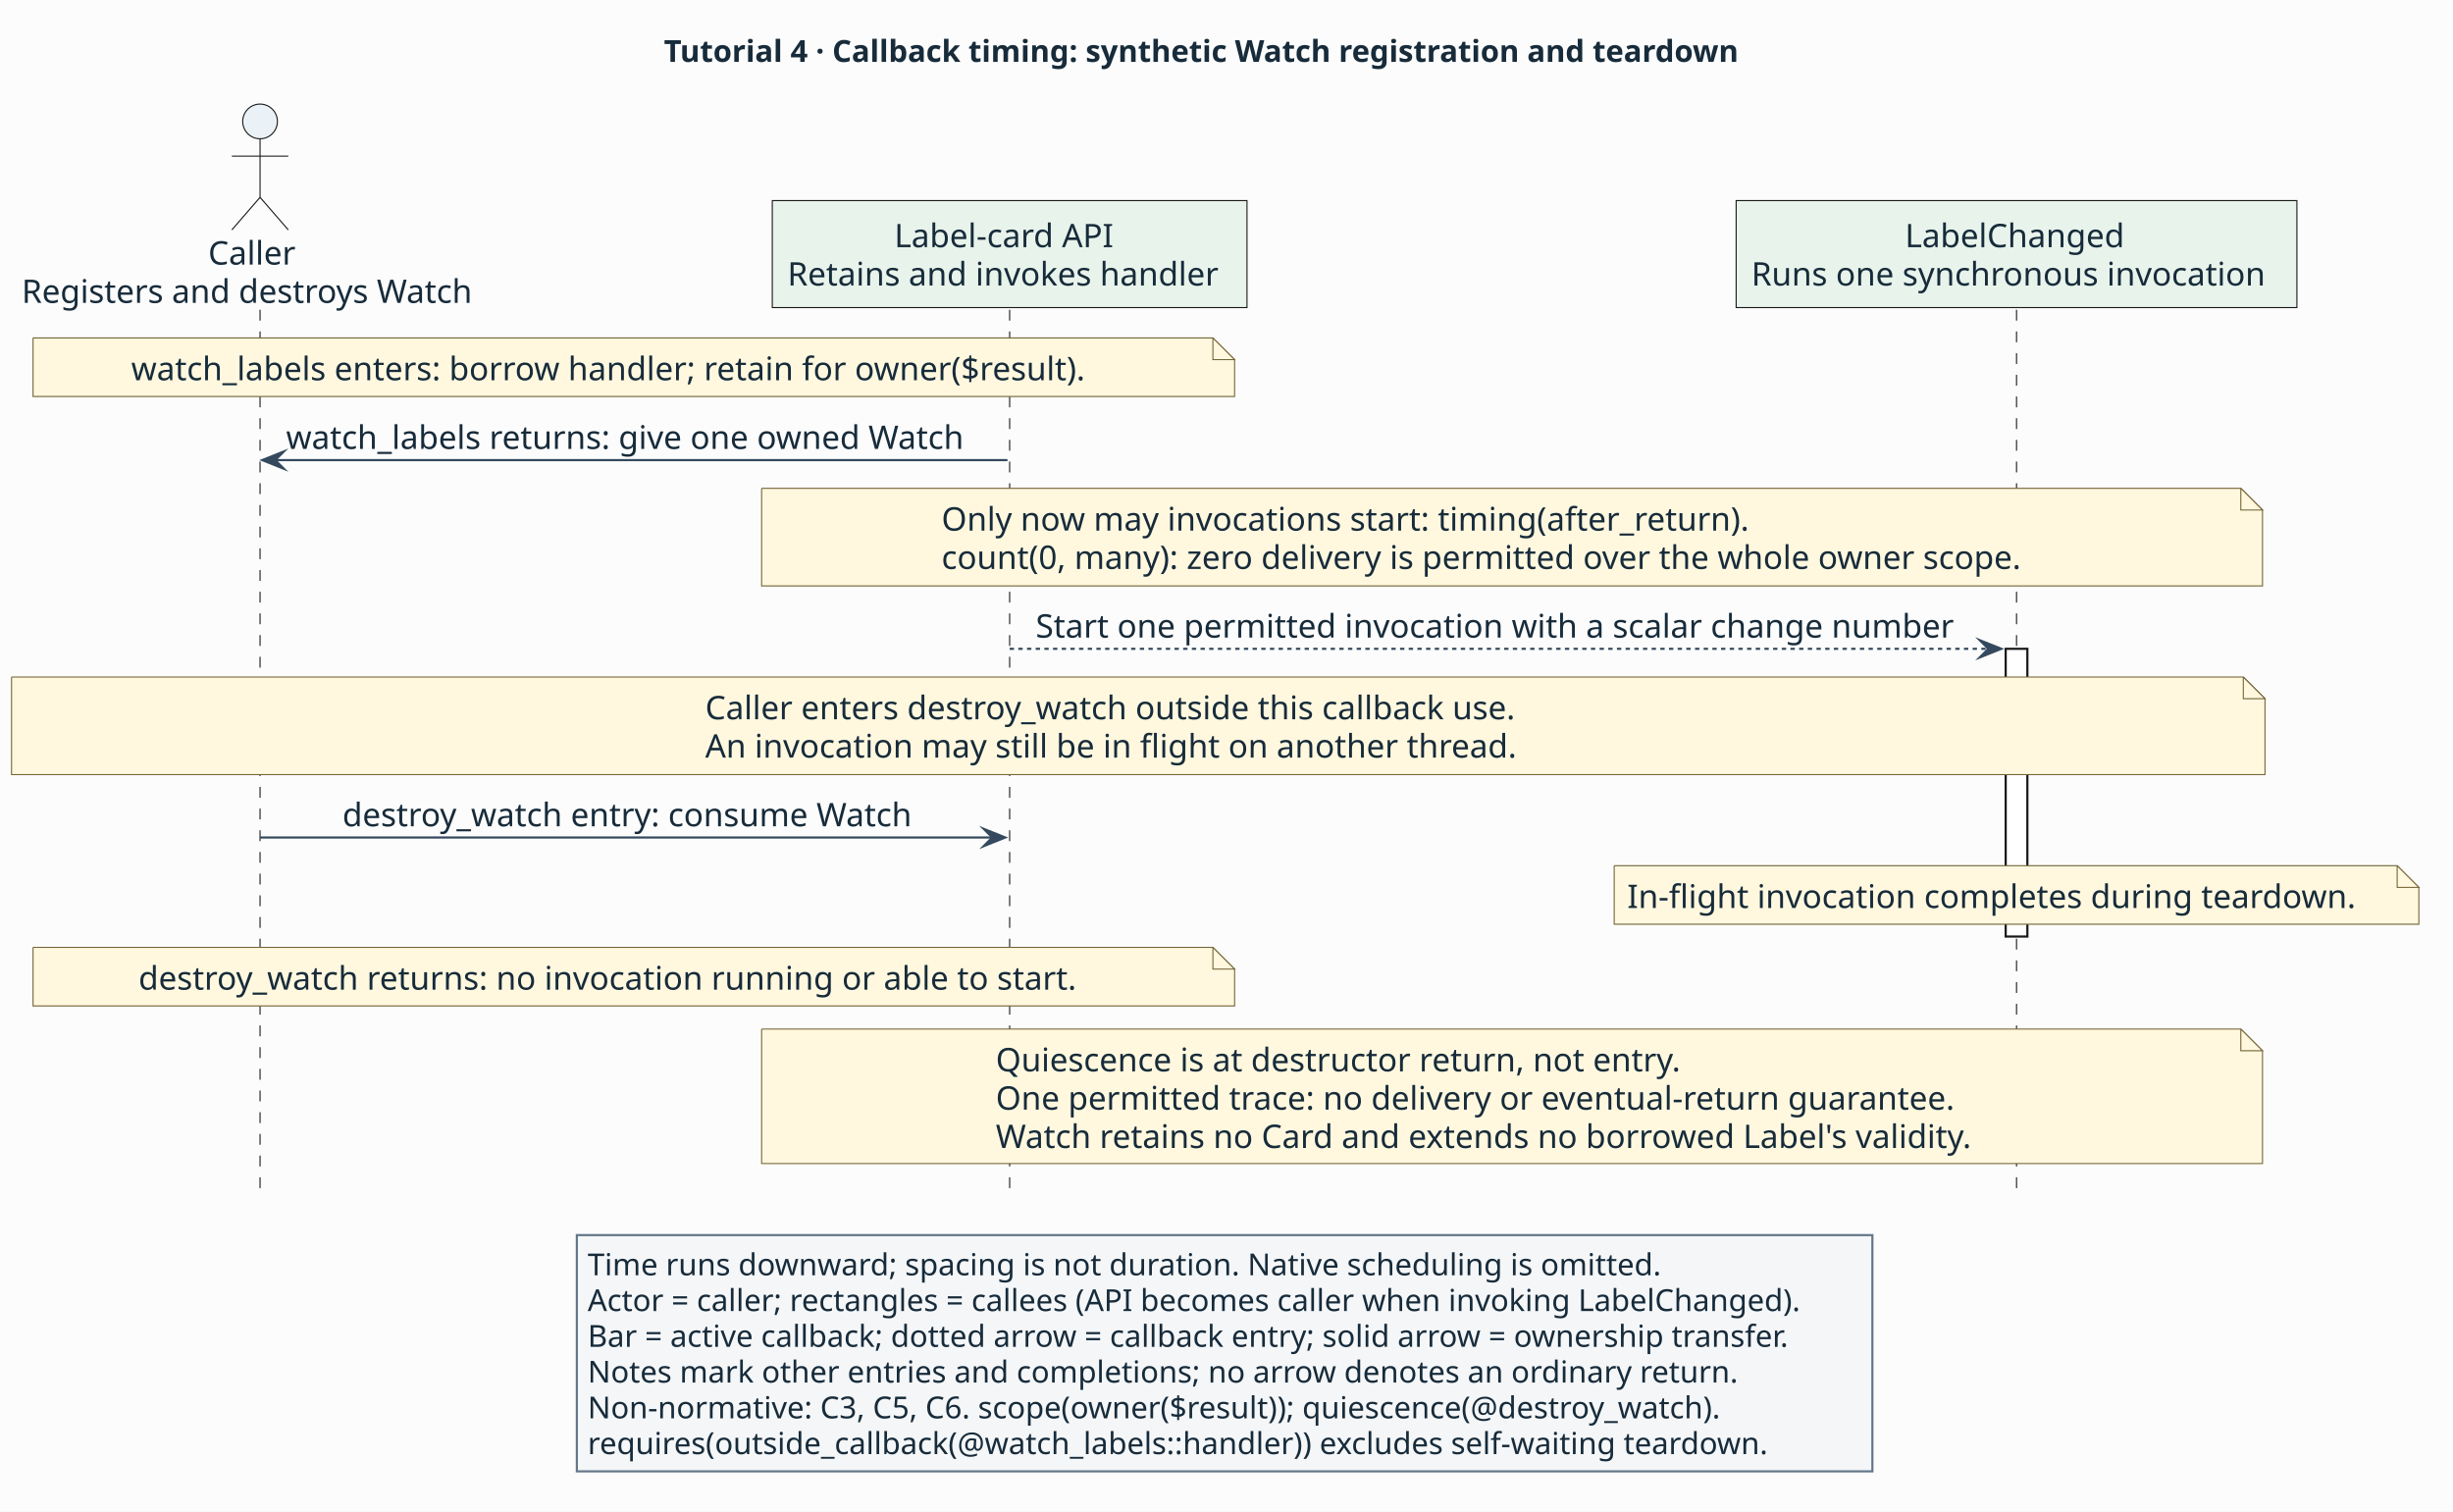
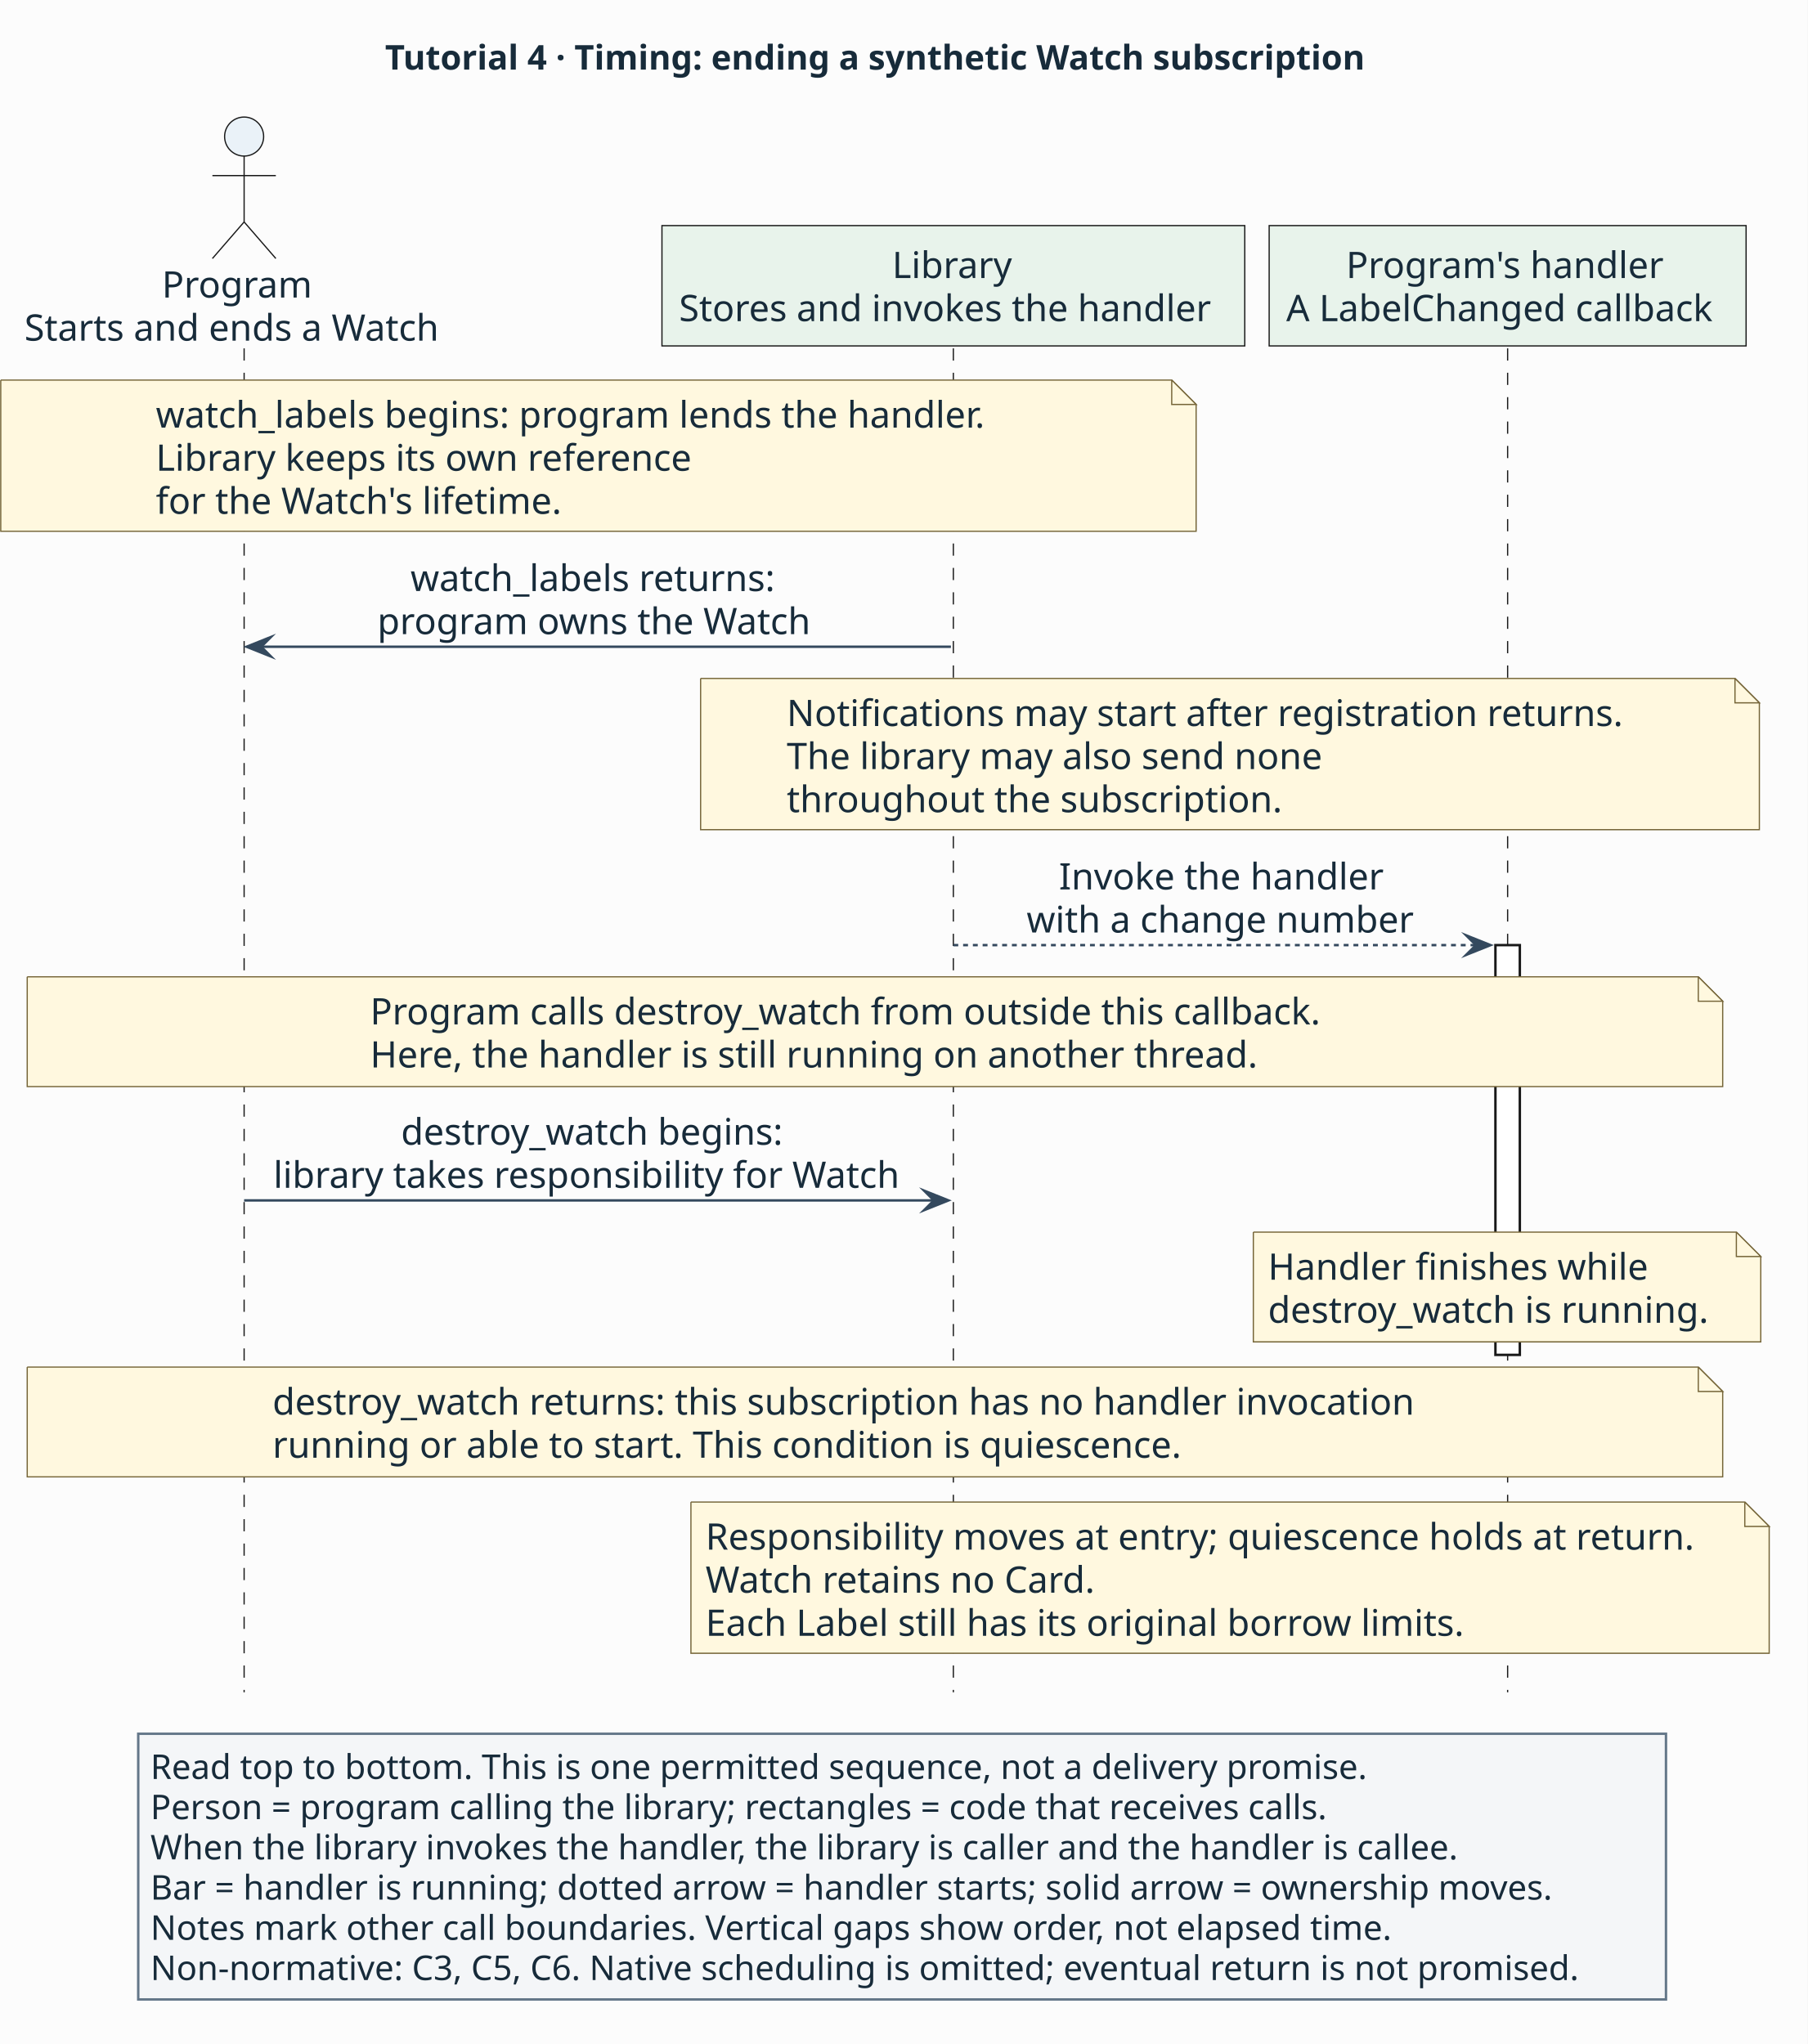
- <svg xmlns="http://www.w3.org/2000/svg" version="1.1" data-diagram-type="SEQUENCE" style="width:1131px;height:697px;background:#FCFCFC;" width="1131px" height="697px" viewBox="0 0 1131 697" zoomAndPan="magnify" preserveAspectRatio="none" contentStyleType="text/css">
+ <svg xmlns="http://www.w3.org/2000/svg" version="1.1" data-diagram-type="SEQUENCE" style="width:741px;height:838px;background:#FCFCFC;" width="741px" height="838px" viewBox="0 0 741 838" zoomAndPan="magnify" preserveAspectRatio="none" contentStyleType="text/css">
  <defs />
  <g font-family="sans-serif" lengthAdjust="spacing">
-     <rect x="0" y="0" width="1131" height="697" fill="#FCFCFC" style="stroke:none;" />
+     <rect x="0" y="0" width="741" height="838" fill="#FCFCFC" style="stroke:none;" />
    <g class="title" data-source-line="2">
-       <text x="306.112" y="28.535" fill="#172B3A" font-size="14" textLength="517.036" font-weight="700">Tutorial 4 · Callback timing: synthetic Watch registration and teardown</text>
+       <text x="157.833" y="28.535" fill="#172B3A" font-size="14" textLength="423.91" font-weight="700">Tutorial 4 · Timing: ending a synthetic Watch subscription</text>
    </g>
    <g>
-       <rect x="116.404" y="142.82" width="8" height="409.658" fill="#000" fill-opacity="0" />
-       <line x1="119.904" y1="142.82" x2="119.904" y2="552.479" style="stroke:#181818;stroke-width:0.5;stroke-dasharray:5,5;" />
+       <rect x="96.57" y="142.82" width="8" height="550.986" fill="#000" fill-opacity="0" />
+       <line x1="100.07" y1="142.82" x2="100.07" y2="693.807" style="stroke:#181818;stroke-width:0.5;stroke-dasharray:5,5;" />
    </g>
    <g>
-       <rect x="462.018" y="142.82" width="8" height="409.658" fill="#000" fill-opacity="0" />
-       <line x1="465.518" y1="142.82" x2="465.518" y2="552.479" style="stroke:#181818;stroke-width:0.5;stroke-dasharray:5,5;" />
+       <rect x="387.296" y="142.82" width="8" height="550.986" fill="#000" fill-opacity="0" />
+       <line x1="390.796" y1="142.82" x2="390.796" y2="693.807" style="stroke:#181818;stroke-width:0.5;stroke-dasharray:5,5;" />
    </g>
    <g>
-       <rect x="926.26" y="142.82" width="8" height="409.658" fill="#000" fill-opacity="0" />
-       <line x1="929.76" y1="142.82" x2="929.76" y2="552.479" style="stroke:#181818;stroke-width:0.5;stroke-dasharray:5,5;" />
+       <rect x="614.5" y="142.82" width="8" height="550.986" fill="#000" fill-opacity="0" />
+       <line x1="618" y1="142.82" x2="618" y2="693.807" style="stroke:#181818;stroke-width:0.5;stroke-dasharray:5,5;" />
    </g>
    <g>
-       <rect x="924.76" y="299.15" width="10" height="132.664" fill="#FFF" style="stroke:#181818;stroke-width:1;" />
+       <rect x="613" y="387.48" width="10" height="167.996" fill="#FFF" style="stroke:#181818;stroke-width:1;" />
    </g>
-     <text x="95.99" y="121.99" fill="#172B3A" font-size="15" textLength="41.829">Caller</text>
-     <text x="10" y="139.656" fill="#172B3A" font-size="15" textLength="213.809">Registers and destroys Watch</text>
-     <ellipse cx="119.904" cy="55.988" rx="8" ry="8" fill="#EAF2F8" style="stroke:#181818;stroke-width:0.5;" />
-     <path d="M119.904,63.988 L119.904,90.988 M106.904,71.988 L132.904,71.988 M119.904,90.988 L106.904,105.988 M119.904,90.988 L132.904,105.988" style="stroke:#181818;stroke-width:0.5;" fill="none" />
-     <rect x="356.085" y="92.488" width="218.866" height="49.332" fill="#E8F3EB" style="stroke:#181818;stroke-width:0.5;" />
-     <text x="412.344" y="113.99" fill="#172B3A" font-size="15" textLength="106.348">Label-card API</text>
-     <text x="363.085" y="131.656" fill="#172B3A" font-size="15" textLength="204.866">Retains and invokes handler</text>
-     <rect x="800.489" y="92.488" width="258.541" height="49.332" fill="#E8F3EB" style="stroke:#181818;stroke-width:0.5;" />
-     <text x="878.336" y="113.99" fill="#172B3A" font-size="15" textLength="102.847">LabelChanged</text>
-     <text x="807.489" y="131.656" fill="#172B3A" font-size="15" textLength="244.541">Runs one synchronous invocation</text>
-     <path d="M15.236,155.82 L15.236,182.82 L569.236,182.82 L569.236,165.82 L559.236,155.82 L15.236,155.82" style="stroke:#756538;stroke-width:0.5;" fill="#FFF8DF" />
-     <path d="M559.236,155.82 L559.236,165.82 L569.236,165.82 L559.236,155.82" style="stroke:#756538;stroke-width:0.5;" fill="#FFF8DF" />
-     <text x="60.479" y="175.322" fill="#172B3A" font-size="15" textLength="455.464">watch_labels enters: borrow handler; retain for owner($result).</text>
-     <polygon points="130.904,208.152,120.904,212.152,130.904,216.152,126.904,212.152" fill="#34495E" style="stroke:#34495E;stroke-width:1;stroke-linejoin:miter;stroke-miterlimit:10;" />
-     <line x1="124.904" y1="212.152" x2="464.518" y2="212.152" style="stroke:#34495E;stroke-width:1;" />
-     <text x="131.904" y="206.988" fill="#172B3A" font-size="15" textLength="321.614">watch_labels returns: give one owned Watch</text>
-     <path d="M351.166,225.152 L351.166,270.152 L1043.166,270.152 L1043.166,235.152 L1033.166,225.152 L351.166,225.152" style="stroke:#756538;stroke-width:0.5;" fill="#FFF8DF" />
-     <path d="M1033.166,225.152 L1033.166,235.152 L1043.166,235.152 L1033.166,225.152" style="stroke:#756538;stroke-width:0.5;" fill="#FFF8DF" />
-     <text x="434.096" y="244.654" fill="#172B3A" font-size="15" textLength="385.525">Only now may invocations start: timing(after_return).</text>
-     <text x="434.096" y="262.32" fill="#172B3A" font-size="15" textLength="518.086">count(0, many): zero delivery is permitted over the whole owner scope.</text>
-     <polygon points="912.76,295.15,922.76,299.15,912.76,303.15,916.76,299.15" fill="#34495E" style="stroke:#34495E;stroke-width:1;stroke-linejoin:miter;stroke-miterlimit:10;" />
-     <line x1="465.518" y1="299.15" x2="918.76" y2="299.15" style="stroke:#34495E;stroke-width:1;stroke-dasharray:2,2;" />
-     <text x="477.518" y="293.986" fill="#172B3A" font-size="15" textLength="435.242">Start one permitted invocation with a scalar change number</text>
-     <path d="M5.317,312.15 L5.317,357.15 L1044.317,357.15 L1044.317,322.15 L1034.317,312.15 L5.317,312.15" style="stroke:#756538;stroke-width:0.5;" fill="#FFF8DF" />
-     <path d="M1034.317,312.15 L1034.317,322.15 L1044.317,322.15 L1034.317,312.15" style="stroke:#756538;stroke-width:0.5;" fill="#FFF8DF" />
-     <text x="325.156" y="331.652" fill="#172B3A" font-size="15" textLength="389.597">Caller enters destroy_watch outside this callback use.</text>
-     <text x="325.156" y="349.318" fill="#172B3A" font-size="15" textLength="390.352">An invocation may still be in flight on another thread.</text>
-     <polygon points="453.518,382.148,463.518,386.148,453.518,390.148,457.518,386.148" fill="#34495E" style="stroke:#34495E;stroke-width:1;stroke-linejoin:miter;stroke-miterlimit:10;" />
-     <line x1="119.904" y1="386.148" x2="459.518" y2="386.148" style="stroke:#34495E;stroke-width:1;" />
-     <text x="157.88" y="380.984" fill="#172B3A" font-size="15" textLength="269.663">destroy_watch entry: consume Watch</text>
-     <path d="M744.259,399.148 L744.259,426.148 L1115.259,426.148 L1115.259,409.148 L1105.259,399.148 L744.259,399.148" style="stroke:#756538;stroke-width:0.5;" fill="#FFF8DF" />
-     <path d="M1105.259,399.148 L1105.259,409.148 L1115.259,409.148 L1105.259,399.148" style="stroke:#756538;stroke-width:0.5;" fill="#FFF8DF" />
-     <text x="750.259" y="418.65" fill="#172B3A" font-size="15" textLength="350.002">In-flight invocation completes during teardown.</text>
-     <path d="M15.236,436.814 L15.236,463.814 L569.236,463.814 L569.236,446.814 L559.236,436.814 L15.236,436.814" style="stroke:#756538;stroke-width:0.5;" fill="#FFF8DF" />
-     <path d="M559.236,436.814 L559.236,446.814 L569.236,446.814 L559.236,436.814" style="stroke:#756538;stroke-width:0.5;" fill="#FFF8DF" />
-     <text x="63.87" y="456.316" fill="#172B3A" font-size="15" textLength="448.682">destroy_watch returns: no invocation running or able to start.</text>
-     <path d="M351.166,474.48 L351.166,536.48 L1043.166,536.48 L1043.166,484.48 L1033.166,474.48 L351.166,474.48" style="stroke:#756538;stroke-width:0.5;" fill="#FFF8DF" />
-     <path d="M1033.166,474.48 L1033.166,484.48 L1043.166,484.48 L1033.166,474.48" style="stroke:#756538;stroke-width:0.5;" fill="#FFF8DF" />
-     <text x="459.119" y="493.982" fill="#172B3A" font-size="15" textLength="327.927">Quiescence is at destructor return, not entry.</text>
-     <text x="459.119" y="511.648" fill="#172B3A" font-size="15" textLength="457.705">One permitted trace: no delivery or eventual-return guarantee.</text>
-     <text x="459.119" y="529.314" fill="#172B3A" font-size="15" textLength="468.04">Watch retains no Card and extends no borrowed Label's validity.</text>
-     <g class="legend" data-source-line="28">
-       <rect x="265.965" y="569.479" width="597.33" height="108.93" fill="#F4F6F8" style="stroke:#647789;stroke-width:1;" />
-       <text x="270.965" y="588.014" fill="#172B3A" font-size="14" textLength="515.293">Time runs downward; spacing is not duration. Native scheduling is omitted.</text>
-       <text x="270.965" y="604.502" fill="#172B3A" font-size="14" textLength="586.195">Actor = caller; rectangles = callees (API becomes caller when invoking LabelChanged).</text>
-       <text x="270.965" y="620.99" fill="#172B3A" font-size="14" textLength="587.33">Bar = active callback; dotted arrow = callback entry; solid arrow = ownership transfer.</text>
-       <text x="270.965" y="637.479" fill="#172B3A" font-size="14" textLength="547.217">Notes mark other entries and completions; no arrow denotes an ordinary return.</text>
-       <text x="270.965" y="653.967" fill="#172B3A" font-size="14" textLength="548.522">Non-normative: C3, C5, C6. scope(owner($result)); quiescence(@destroy_watch).</text>
-       <text x="270.965" y="670.455" fill="#172B3A" font-size="14" textLength="567.362">requires(outside_callback(@watch_labels::handler)) excludes self-waiting teardown.</text>
+     <text x="66.36" y="121.99" fill="#172B3A" font-size="15" textLength="61.421">Program</text>
+     <text x="10" y="139.656" fill="#172B3A" font-size="15" textLength="174.141">Starts and ends a Watch</text>
+     <ellipse cx="100.07" cy="55.988" rx="8" ry="8" fill="#EAF2F8" style="stroke:#181818;stroke-width:0.5;" />
+     <path d="M100.07,63.988 L100.07,90.988 M87.07,71.988 L113.07,71.988 M100.07,90.988 L87.07,105.988 M100.07,90.988 L113.07,105.988" style="stroke:#181818;stroke-width:0.5;" fill="none" />
+     <rect x="271.344" y="92.488" width="238.905" height="49.332" fill="#E8F3EB" style="stroke:#181818;stroke-width:0.5;" />
+     <text x="365.711" y="113.99" fill="#172B3A" font-size="15" textLength="50.171">Library</text>
+     <text x="278.344" y="131.656" fill="#172B3A" font-size="15" textLength="224.905">Stores and invokes the handler</text>
+     <rect x="520.249" y="92.488" width="195.501" height="49.332" fill="#E8F3EB" style="stroke:#181818;stroke-width:0.5;" />
+     <text x="551.789" y="113.99" fill="#172B3A" font-size="15" textLength="132.422">Program's handler</text>
+     <text x="527.249" y="131.656" fill="#172B3A" font-size="15" textLength="181.501">A LabelChanged callback</text>
+     <path d="M0.309,155.82 L0.309,217.82 L490.309,217.82 L490.309,165.82 L480.309,155.82 L0.309,155.82" style="stroke:#756538;stroke-width:0.5;" fill="#FFF8DF" />
+     <path d="M480.309,155.82 L480.309,165.82 L490.309,165.82 L480.309,155.82" style="stroke:#756538;stroke-width:0.5;" fill="#FFF8DF" />
+     <text x="63.874" y="175.322" fill="#172B3A" font-size="15" textLength="354.119">watch_labels begins: program lends the handler.</text>
+     <text x="63.874" y="192.988" fill="#172B3A" font-size="15" textLength="227.607">Library keeps its own reference</text>
+     <text x="63.874" y="210.654" fill="#172B3A" font-size="15" textLength="172.778">for the Watch's lifetime.</text>
+     <polygon points="111.07,261.15,101.07,265.15,111.07,269.15,107.07,265.15" fill="#34495E" style="stroke:#34495E;stroke-width:1;stroke-linejoin:miter;stroke-miterlimit:10;" />
+     <line x1="105.07" y1="265.15" x2="389.796" y2="265.15" style="stroke:#34495E;stroke-width:1;" />
+     <text x="168.262" y="242.32" fill="#172B3A" font-size="15" textLength="154.343">watch_labels returns:</text>
+     <text x="154.668" y="259.986" fill="#172B3A" font-size="15" textLength="181.531">program owns the Watch</text>
+     <path d="M287.195,278.15 L287.195,340.15 L721.195,340.15 L721.195,288.15 L711.195,278.15 L287.195,278.15" style="stroke:#756538;stroke-width:0.5;" fill="#FFF8DF" />
+     <path d="M711.195,278.15 L711.195,288.15 L721.195,288.15 L711.195,278.15" style="stroke:#756538;stroke-width:0.5;" fill="#FFF8DF" />
+     <text x="322.494" y="297.652" fill="#172B3A" font-size="15" textLength="354.807">Notifications may start after registration returns.</text>
+     <text x="322.494" y="315.318" fill="#172B3A" font-size="15" textLength="227.937">The library may also send none</text>
+     <text x="322.494" y="332.984" fill="#172B3A" font-size="15" textLength="210">throughout the subscription.</text>
+     <polygon points="601,383.48,611,387.48,601,391.48,605,387.48" fill="#34495E" style="stroke:#34495E;stroke-width:1;stroke-linejoin:miter;stroke-miterlimit:10;" />
+     <line x1="390.796" y1="387.48" x2="607" y2="387.48" style="stroke:#34495E;stroke-width:1;stroke-dasharray:2,2;" />
+     <text x="434.061" y="364.65" fill="#172B3A" font-size="15" textLength="135.674">Invoke the handler</text>
+     <text x="420.804" y="382.316" fill="#172B3A" font-size="15" textLength="162.188">with a change number</text>
+     <path d="M11.16,400.48 L11.16,445.48 L706.16,445.48 L706.16,410.48 L696.16,400.48 L11.16,400.48" style="stroke:#756538;stroke-width:0.5;" fill="#FFF8DF" />
+     <path d="M696.16,400.48 L696.16,410.48 L706.16,410.48 L696.16,400.48" style="stroke:#756538;stroke-width:0.5;" fill="#FFF8DF" />
+     <text x="151.727" y="419.982" fill="#172B3A" font-size="15" textLength="405.615">Program calls destroy_watch from outside this callback.</text>
+     <text x="151.727" y="437.648" fill="#172B3A" font-size="15" textLength="376.978">Here, the handler is still running on another thread.</text>
+     <polygon points="378.796,488.145,388.796,492.145,378.796,496.145,382.796,492.145" fill="#34495E" style="stroke:#34495E;stroke-width:1;stroke-linejoin:miter;stroke-miterlimit:10;" />
+     <line x1="100.07" y1="492.145" x2="384.796" y2="492.145" style="stroke:#34495E;stroke-width:1;" />
+     <text x="164.373" y="469.314" fill="#172B3A" font-size="15" textLength="162.122">destroy_watch begins:</text>
+     <text x="112.07" y="486.98" fill="#172B3A" font-size="15" textLength="266.726">library takes responsibility for Watch</text>
+     <path d="M513.764,505.145 L513.764,550.145 L721.764,550.145 L721.764,515.145 L711.764,505.145 L513.764,505.145" style="stroke:#756538;stroke-width:0.5;" fill="#FFF8DF" />
+     <path d="M711.764,505.145 L711.764,515.145 L721.764,515.145 L711.764,505.145" style="stroke:#756538;stroke-width:0.5;" fill="#FFF8DF" />
+     <text x="519.764" y="524.646" fill="#172B3A" font-size="15" textLength="160.73">Handler finishes while</text>
+     <text x="519.764" y="542.313" fill="#172B3A" font-size="15" textLength="187.471">destroy_watch is running.</text>
+     <path d="M11.16,560.477 L11.16,605.477 L706.16,605.477 L706.16,570.477 L696.16,560.477 L11.16,560.477" style="stroke:#756538;stroke-width:0.5;" fill="#FFF8DF" />
+     <path d="M696.16,560.477 L696.16,570.477 L706.16,570.477 L696.16,560.477" style="stroke:#756538;stroke-width:0.5;" fill="#FFF8DF" />
+     <text x="111.7" y="579.979" fill="#172B3A" font-size="15" textLength="485.669">destroy_watch returns: this subscription has no handler invocation</text>
+     <text x="111.7" y="597.645" fill="#172B3A" font-size="15" textLength="390.095">running or able to start. This condition is quiescence.</text>
+     <path d="M283.22,615.809 L283.22,677.809 L725.22,677.809 L725.22,625.809 L715.22,615.809 L283.22,615.809" style="stroke:#756538;stroke-width:0.5;" fill="#FFF8DF" />
+     <path d="M715.22,615.809 L715.22,625.809 L725.22,625.809 L715.22,615.809" style="stroke:#756538;stroke-width:0.5;" fill="#FFF8DF" />
+     <text x="289.22" y="635.311" fill="#172B3A" font-size="15" textLength="421.355">Responsibility moves at entry; quiescence holds at return.</text>
+     <text x="289.22" y="652.977" fill="#172B3A" font-size="15" textLength="165.146">Watch retains no Card.</text>
+     <text x="289.22" y="670.643" fill="#172B3A" font-size="15" textLength="326.162">Each Label still has its original borrow limits.</text>
+     <g class="legend" data-source-line="39">
+       <rect x="56.665" y="710.807" width="626.246" height="108.93" fill="#F4F6F8" style="stroke:#647789;stroke-width:1;" />
+       <text x="61.665" y="729.342" fill="#172B3A" font-size="14" textLength="519.354">Read top to bottom. This is one permitted sequence, not a delivery promise.</text>
+       <text x="61.665" y="745.83" fill="#172B3A" font-size="14" textLength="507.732">Person = program calling the library; rectangles = code that receives calls.</text>
+       <text x="61.665" y="762.318" fill="#172B3A" font-size="14" textLength="559.152">When the library invokes the handler, the library is caller and the handler is callee.</text>
+       <text x="61.665" y="778.807" fill="#172B3A" font-size="14" textLength="604.27">Bar = handler is running; dotted arrow = handler starts; solid arrow = ownership moves.</text>
+       <text x="61.665" y="795.295" fill="#172B3A" font-size="14" textLength="530.954">Notes mark other call boundaries. Vertical gaps show order, not elapsed time.</text>
+       <text x="61.665" y="811.783" fill="#172B3A" font-size="14" textLength="616.246">Non-normative: C3, C5, C6. Native scheduling is omitted; eventual return is not promised.</text>
    </g>
  </g>
</svg>
